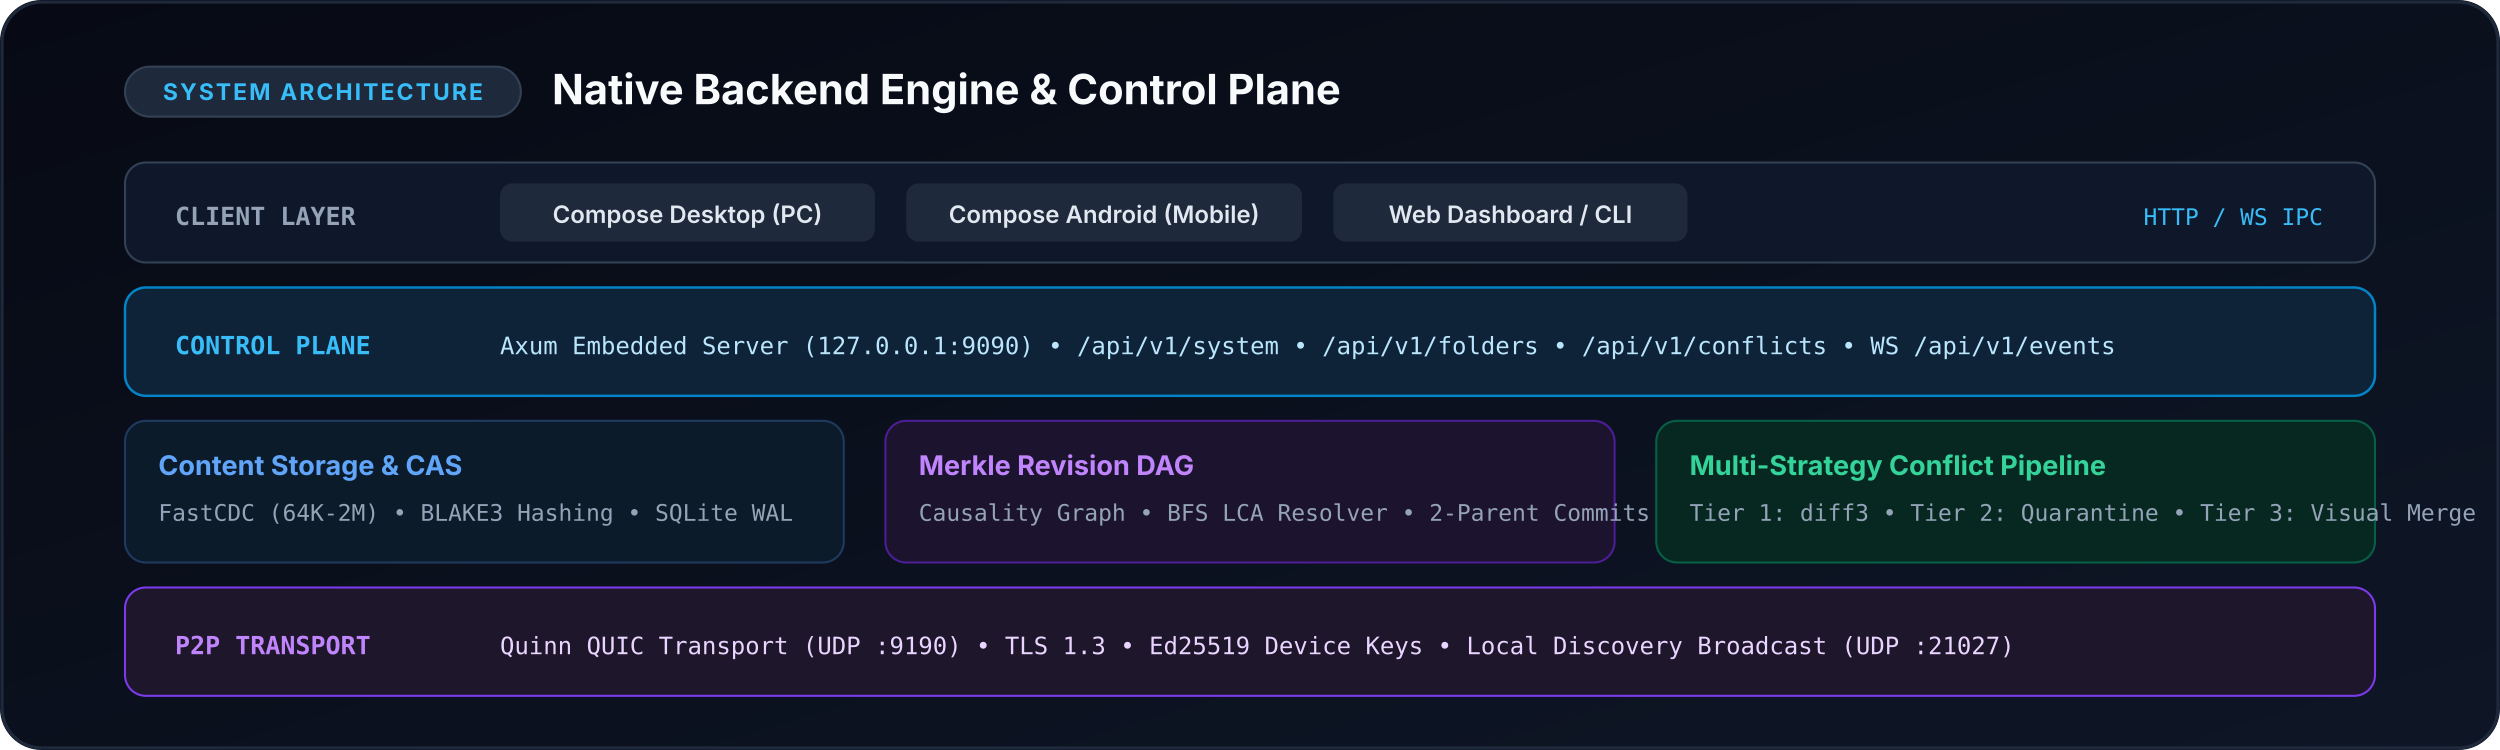
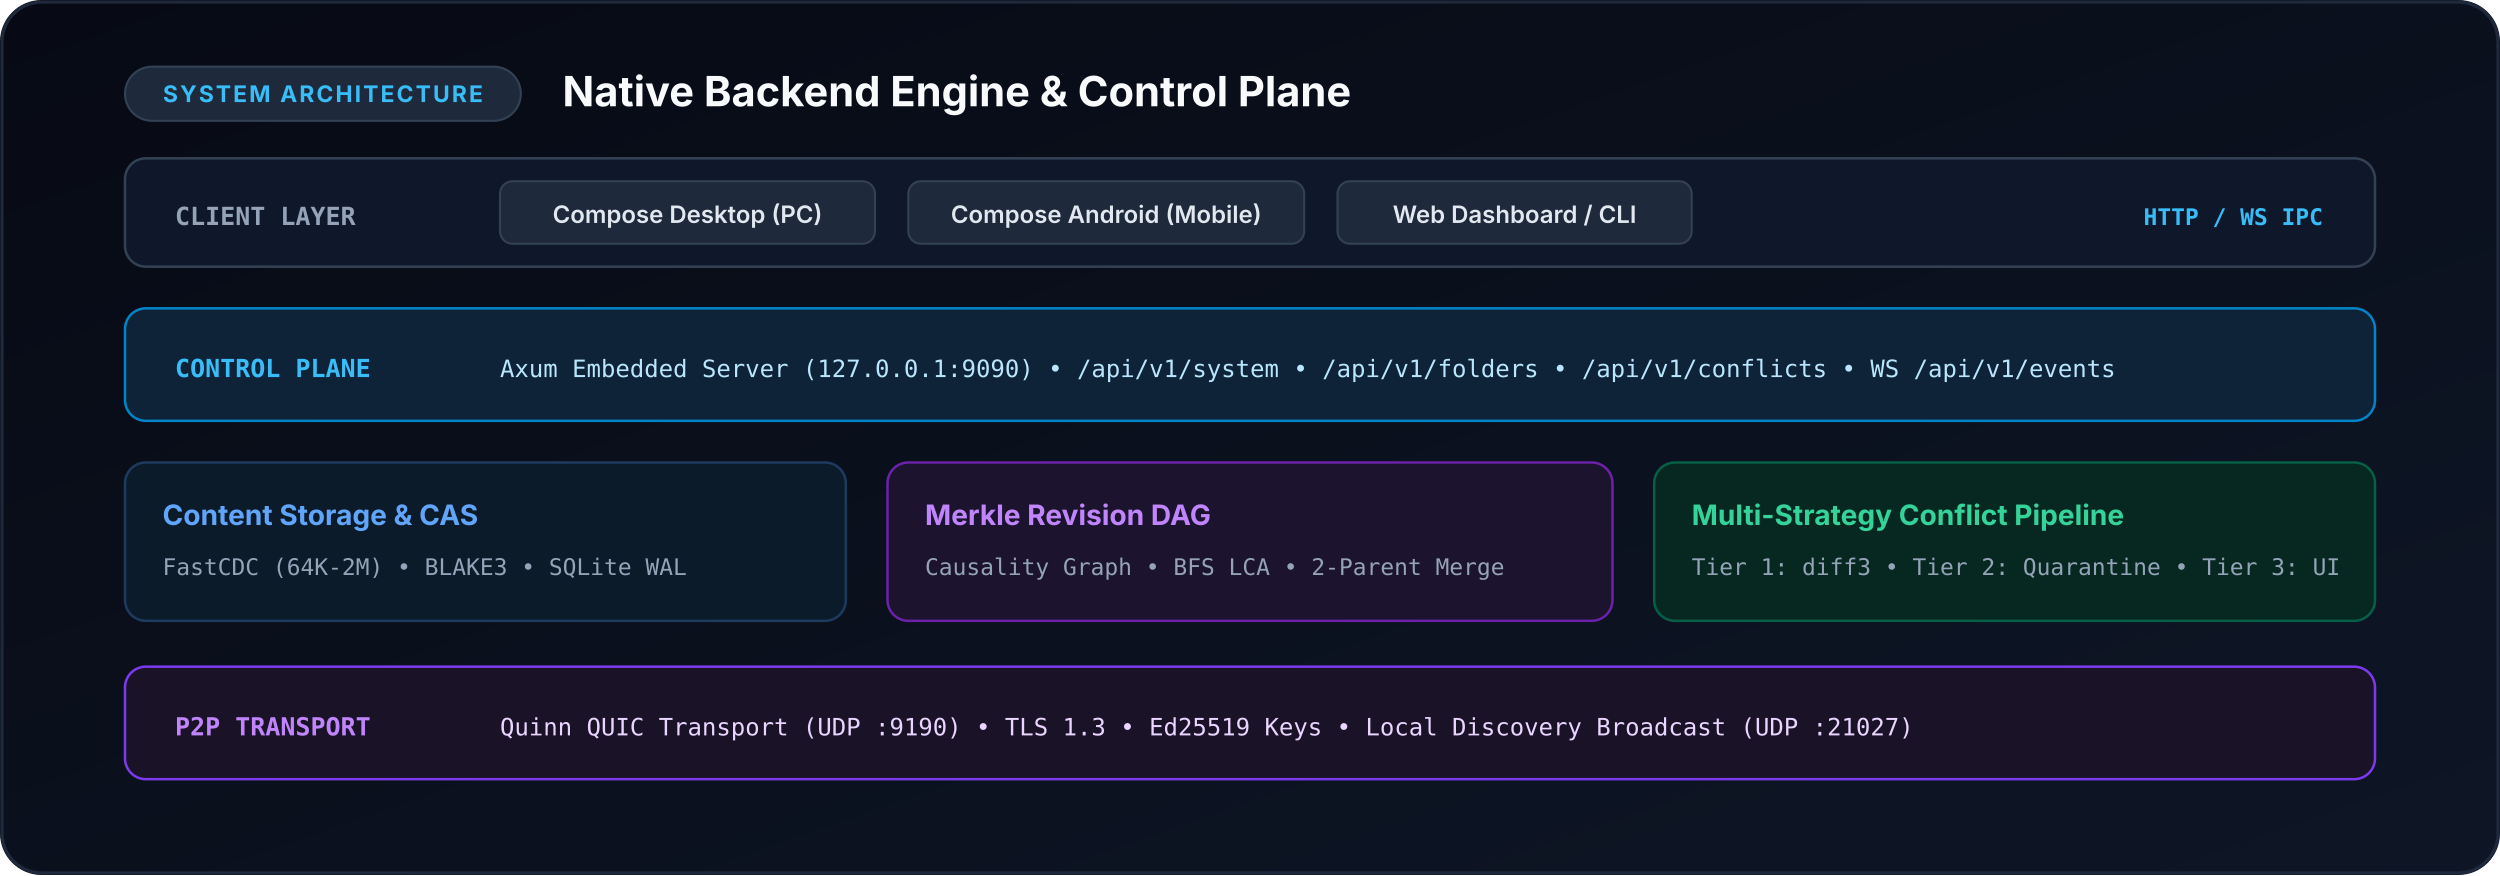
- <svg xmlns="http://www.w3.org/2000/svg" width="1200" height="360" viewBox="0 0 1200 360" role="img" aria-labelledby="arch-title arch-desc">
+ <svg xmlns="http://www.w3.org/2000/svg" width="1200" height="420" viewBox="0 0 1200 420" role="img" aria-labelledby="arch-title arch-desc">
  <defs>
    <linearGradient id="arch-bg" x1="0%" y1="0%" x2="100%" y2="100%">
      <stop offset="0%" stop-color="#070A14" />
      <stop offset="100%" stop-color="#0E1626" />
    </linearGradient>
  </defs>
-   <rect width="1200" height="360" rx="20" fill="url(#arch-bg)" />
-   <rect width="1198" height="358" x="1" y="1" rx="19" fill="none" stroke="#1E293B" stroke-width="1.5" />
+   <rect width="1200" height="420" rx="20" fill="url(#arch-bg)" />
+   <rect width="1198" height="418" x="1" y="1" rx="19" fill="none" stroke="#1E293B" stroke-width="1.5" />
  <g transform="translate(60, 32)">
-     <rect width="190" height="24" rx="12" fill="#1E293B" stroke="#334155" stroke-width="1" />
-     <text x="95" y="16" fill="#38BDF8" font-family="-apple-system, BlinkMacSystemFont, 'Segoe UI', sans-serif" font-size="11" font-weight="700" letter-spacing="1" text-anchor="middle">SYSTEM ARCHITECTURE</text>
-     <text x="205" y="18" fill="#F8FAFC" font-family="-apple-system, BlinkMacSystemFont, 'Segoe UI', sans-serif" font-size="20" font-weight="700">Native Backend Engine &amp; Control Plane</text>
+     <rect width="190" height="26" rx="13" fill="#1E293B" stroke="#334155" stroke-width="1" />
+     <text x="95" y="17" fill="#38BDF8" font-family="-apple-system, BlinkMacSystemFont, 'Segoe UI', sans-serif" font-size="11" font-weight="700" letter-spacing="1" text-anchor="middle">SYSTEM ARCHITECTURE</text>
+     <text x="210" y="19" fill="#F8FAFC" font-family="-apple-system, BlinkMacSystemFont, 'Segoe UI', sans-serif" font-size="20" font-weight="700">Native Backend Engine &amp; Control Plane</text>
  </g>
-   <g transform="translate(60, 78)">
+   <g transform="translate(60, 76)">
    <g transform="translate(0, 0)">
-       <rect width="1080" height="48" rx="10" fill="#0F172A" stroke="#334155" stroke-width="1" />
-       <text x="24" y="30" fill="#94A3B8" font-family="ui-monospace, monospace" font-size="12" font-weight="700">CLIENT LAYER</text>
-       <g transform="translate(180, 10)">
-         <rect width="180" height="28" rx="6" fill="#1E293B" />
-         <text x="90" y="19" fill="#E2E8F0" font-family="-apple-system, sans-serif" font-size="11.5" font-weight="600" text-anchor="middle">Compose Desktop (PC)</text>
+       <rect width="1080" height="52" rx="10" fill="#0F172A" stroke="#334155" stroke-width="1.2" />
+       <text x="24" y="32" fill="#94A3B8" font-family="ui-monospace, monospace" font-size="12" font-weight="700">CLIENT LAYER</text>
+       <g transform="translate(180, 11)">
+         <rect width="180" height="30" rx="6" fill="#1E293B" stroke="#334155" stroke-width="1" />
+         <text x="90" y="20" fill="#E2E8F0" font-family="-apple-system, sans-serif" font-size="11.5" font-weight="600" text-anchor="middle">Compose Desktop (PC)</text>
      </g>
-       <g transform="translate(375, 10)">
-         <rect width="190" height="28" rx="6" fill="#1E293B" />
-         <text x="95" y="19" fill="#E2E8F0" font-family="-apple-system, sans-serif" font-size="11.5" font-weight="600" text-anchor="middle">Compose Android (Mobile)</text>
+       <g transform="translate(376, 11)">
+         <rect width="190" height="30" rx="6" fill="#1E293B" stroke="#334155" stroke-width="1" />
+         <text x="95" y="20" fill="#E2E8F0" font-family="-apple-system, sans-serif" font-size="11.5" font-weight="600" text-anchor="middle">Compose Android (Mobile)</text>
      </g>
-       <g transform="translate(580, 10)">
-         <rect width="170" height="28" rx="6" fill="#1E293B" />
-         <text x="85" y="19" fill="#E2E8F0" font-family="-apple-system, sans-serif" font-size="11.5" font-weight="600" text-anchor="middle">Web Dashboard / CLI</text>
+       <g transform="translate(582, 11)">
+         <rect width="170" height="30" rx="6" fill="#1E293B" stroke="#334155" stroke-width="1" />
+         <text x="85" y="20" fill="#E2E8F0" font-family="-apple-system, sans-serif" font-size="11.5" font-weight="600" text-anchor="middle">Web Dashboard / CLI</text>
      </g>
-       <text x="1055" y="30" fill="#38BDF8" font-family="ui-monospace, monospace" font-size="11" text-anchor="end">HTTP / WS IPC</text>
+       <text x="1055" y="32" fill="#38BDF8" font-family="ui-monospace, monospace" font-size="11" font-weight="600" text-anchor="end">HTTP / WS IPC</text>
    </g>
-     <g transform="translate(0, 60)">
-       <rect width="1080" height="52" rx="10" fill="#0E2238" stroke="#0284C7" stroke-width="1.2" />
-       <text x="24" y="32" fill="#38BDF8" font-family="ui-monospace, monospace" font-size="12" font-weight="700">CONTROL PLANE</text>
-       <text x="180" y="32" fill="#BAE6FD" font-family="ui-monospace, monospace" font-size="11.5">
+     <g transform="translate(0, 72)">
+       <rect width="1080" height="54" rx="10" fill="#0E2238" stroke="#0284C7" stroke-width="1.2" />
+       <text x="24" y="33" fill="#38BDF8" font-family="ui-monospace, monospace" font-size="12" font-weight="700">CONTROL PLANE</text>
+       <text x="180" y="33" fill="#BAE6FD" font-family="ui-monospace, monospace" font-size="11.5">
        Axum Embedded Server (127.0.0.1:9090)  •  /api/v1/system  •  /api/v1/folders  •  /api/v1/conflicts  •  WS /api/v1/events
      </text>
    </g>
-     <g transform="translate(0, 124)">
+     <g transform="translate(0, 146)">
      <g transform="translate(0, 0)">
-         <rect width="345" height="68" rx="10" fill="#0C1B2A" stroke="#1E3A5F" stroke-width="1" />
-         <text x="16" y="26" fill="#60A5FA" font-family="-apple-system, sans-serif" font-size="13" font-weight="700">Content Storage &amp; CAS</text>
-         <text x="16" y="48" fill="#94A3B8" font-family="ui-monospace, monospace" font-size="11">FastCDC (64K-2M) • BLAKE3 Hashing • SQLite WAL</text>
+         <rect width="346" height="76" rx="10" fill="#0C1B2A" stroke="#1E3A5F" stroke-width="1.2" />
+         <text x="18" y="30" fill="#60A5FA" font-family="-apple-system, sans-serif" font-size="13.5" font-weight="700">Content Storage &amp; CAS</text>
+         <text x="18" y="54" fill="#94A3B8" font-family="ui-monospace, monospace" font-size="11">FastCDC (64K-2M) • BLAKE3 • SQLite WAL</text>
      </g>
-       <g transform="translate(365, 0)">
-         <rect width="350" height="68" rx="10" fill="#1C132E" stroke="#4C1D95" stroke-width="1" />
-         <text x="16" y="26" fill="#C084FC" font-family="-apple-system, sans-serif" font-size="13" font-weight="700">Merkle Revision DAG</text>
-         <text x="16" y="48" fill="#94A3B8" font-family="ui-monospace, monospace" font-size="11">Causality Graph • BFS LCA Resolver • 2-Parent Commits</text>
+       <g transform="translate(366, 0)">
+         <rect width="348" height="76" rx="10" fill="#1C132E" stroke="#6B21A8" stroke-width="1.2" />
+         <text x="18" y="30" fill="#C084FC" font-family="-apple-system, sans-serif" font-size="13.5" font-weight="700">Merkle Revision DAG</text>
+         <text x="18" y="54" fill="#94A3B8" font-family="ui-monospace, monospace" font-size="11">Causality Graph • BFS LCA • 2-Parent Merge</text>
      </g>
-       <g transform="translate(735, 0)">
-         <rect width="345" height="68" rx="10" fill="#062820" stroke="#065F46" stroke-width="1" />
-         <text x="16" y="26" fill="#34D399" font-family="-apple-system, sans-serif" font-size="13" font-weight="700">Multi-Strategy Conflict Pipeline</text>
-         <text x="16" y="48" fill="#94A3B8" font-family="ui-monospace, monospace" font-size="11">Tier 1: diff3 • Tier 2: Quarantine • Tier 3: Visual Merge</text>
+       <g transform="translate(734, 0)">
+         <rect width="346" height="76" rx="10" fill="#062820" stroke="#065F46" stroke-width="1.2" />
+         <text x="18" y="30" fill="#34D399" font-family="-apple-system, sans-serif" font-size="13.5" font-weight="700">Multi-Strategy Conflict Pipeline</text>
+         <text x="18" y="54" fill="#94A3B8" font-family="ui-monospace, monospace" font-size="11">Tier 1: diff3 • Tier 2: Quarantine • Tier 3: UI</text>
      </g>
    </g>
-     <g transform="translate(0, 204)">
-       <rect width="1080" height="52" rx="10" fill="#1E162A" stroke="#7C3AED" stroke-width="1" />
-       <text x="24" y="32" fill="#C084FC" font-family="ui-monospace, monospace" font-size="12" font-weight="700">P2P TRANSPORT</text>
-       <text x="180" y="32" fill="#E9D5FF" font-family="ui-monospace, monospace" font-size="11.5">
-         Quinn QUIC Transport (UDP :9190)  •  TLS 1.3  •  Ed25519 Device Keys  •  Local Discovery Broadcast (UDP :21027)
+     <g transform="translate(0, 244)">
+       <rect width="1080" height="54" rx="10" fill="#1A1226" stroke="#7C3AED" stroke-width="1.2" />
+       <text x="24" y="33" fill="#C084FC" font-family="ui-monospace, monospace" font-size="12" font-weight="700">P2P TRANSPORT</text>
+       <text x="180" y="33" fill="#E9D5FF" font-family="ui-monospace, monospace" font-size="11.5">
+         Quinn QUIC Transport (UDP :9190)  •  TLS 1.3  •  Ed25519 Keys  •  Local Discovery Broadcast (UDP :21027)
      </text>
    </g>
  </g>
</svg>
